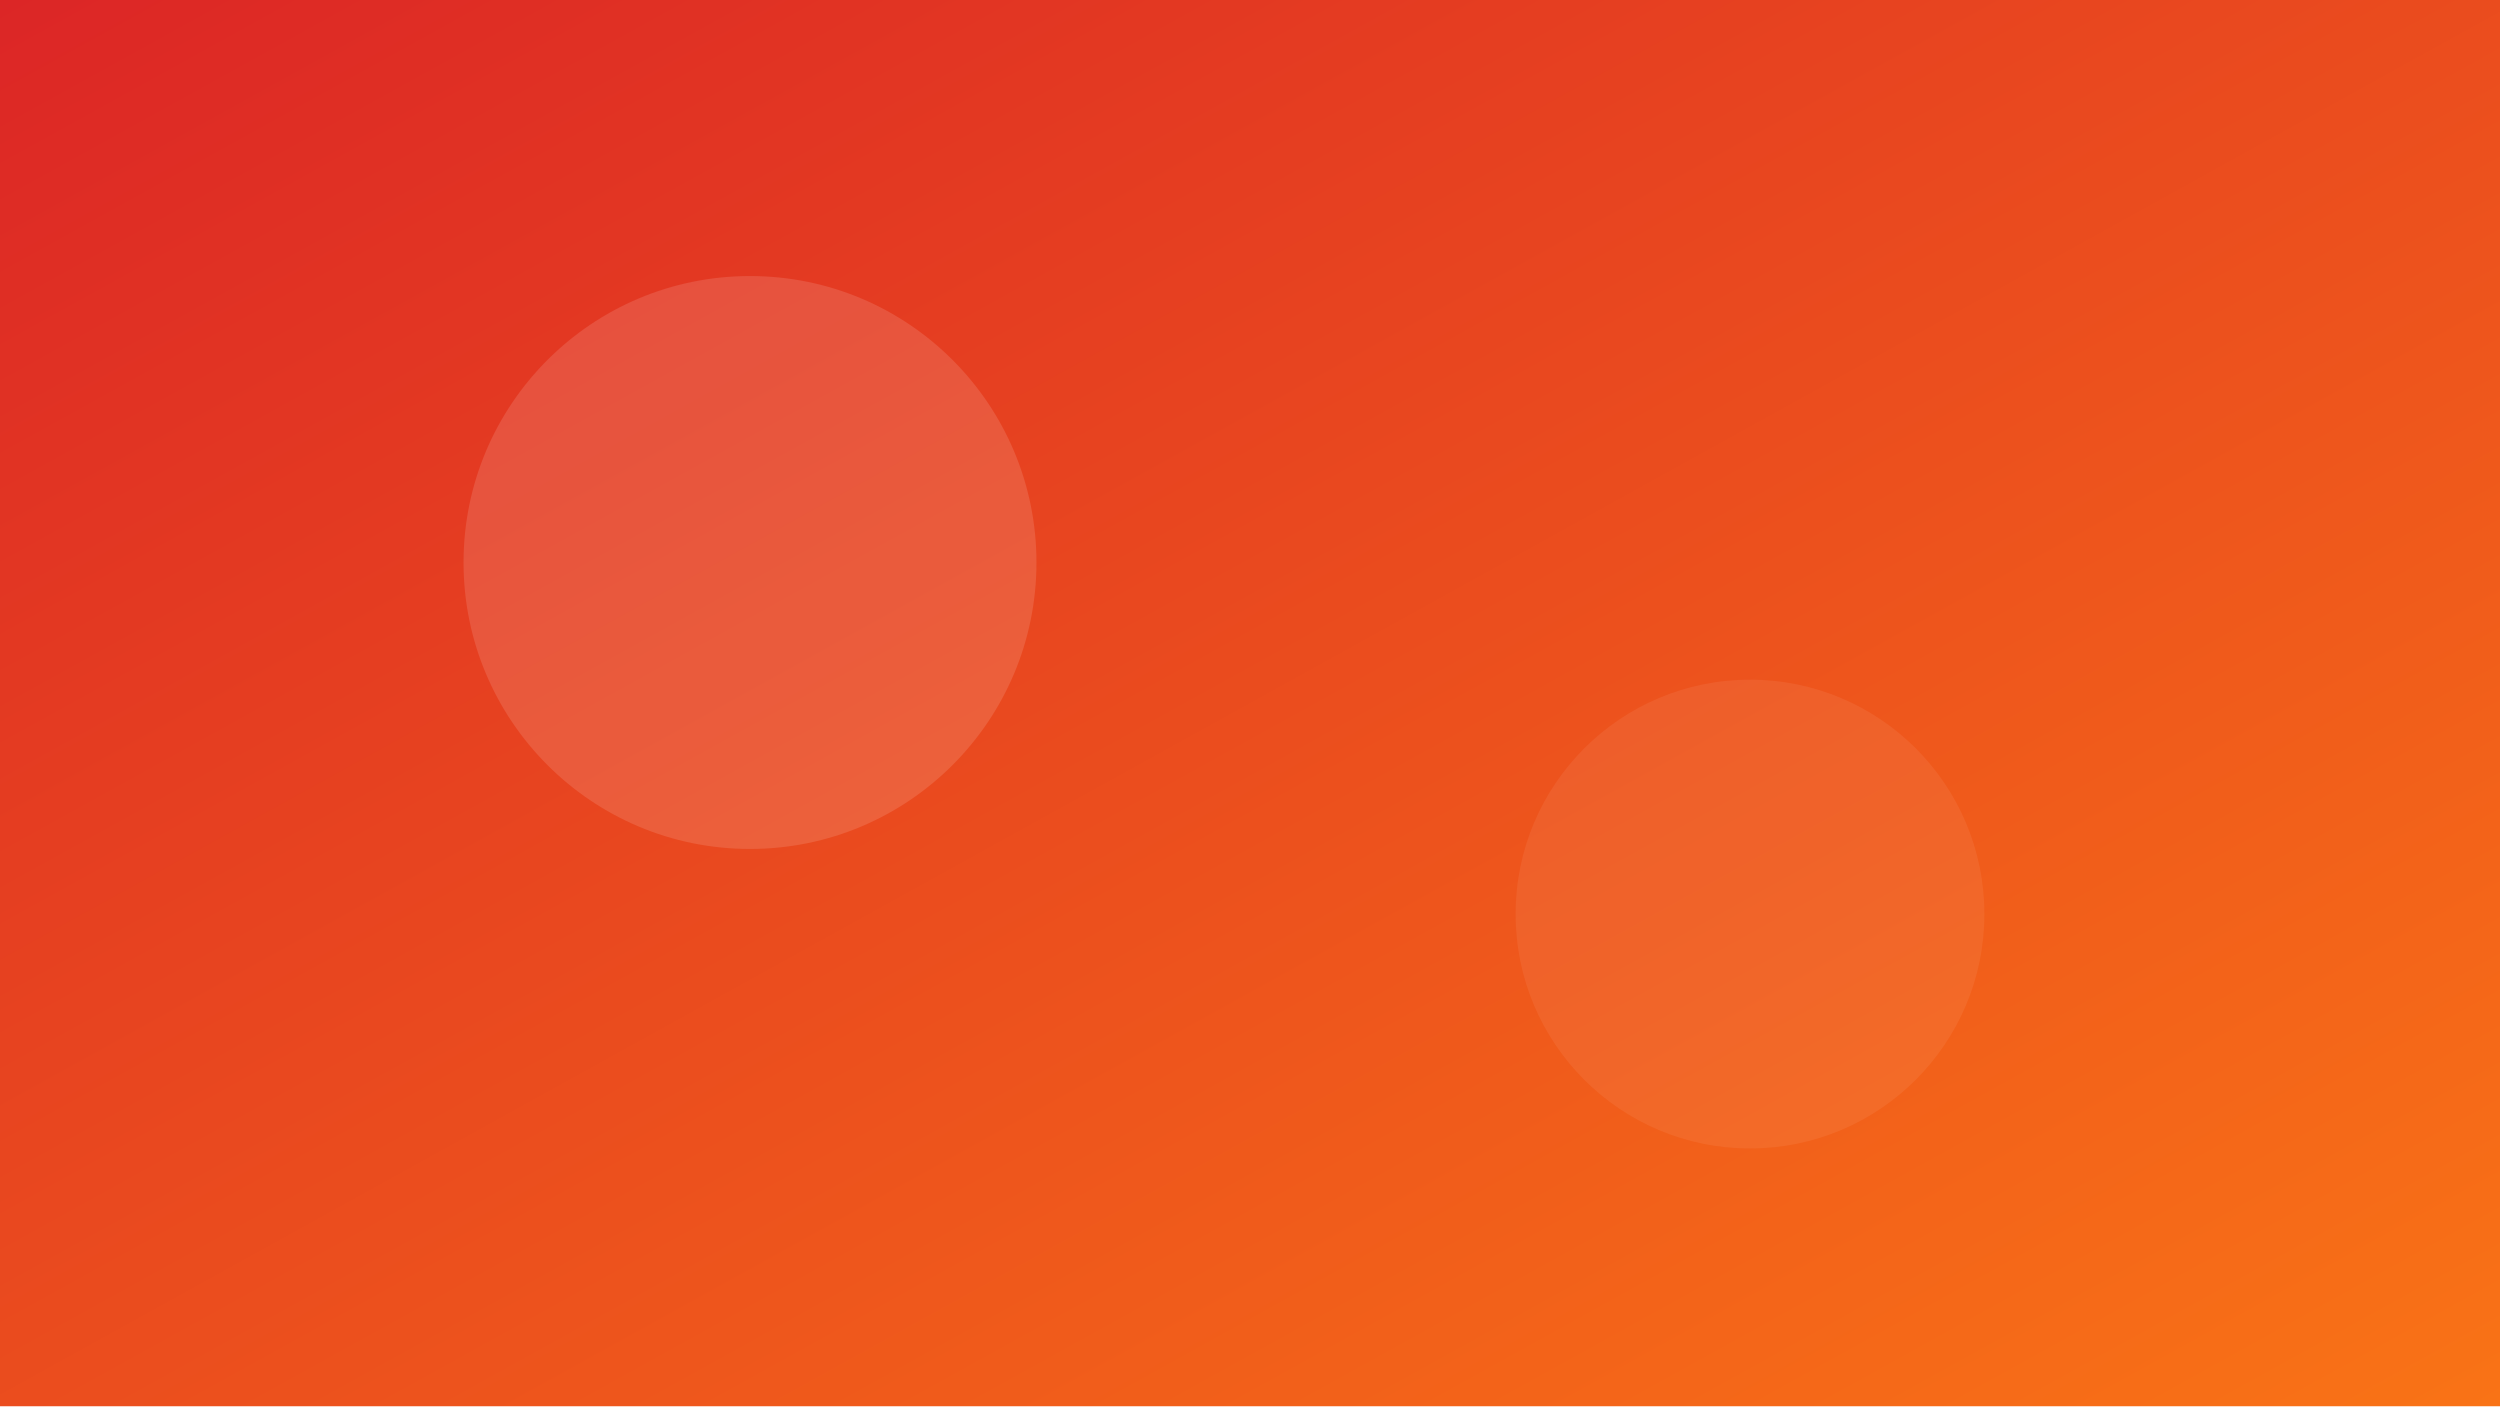
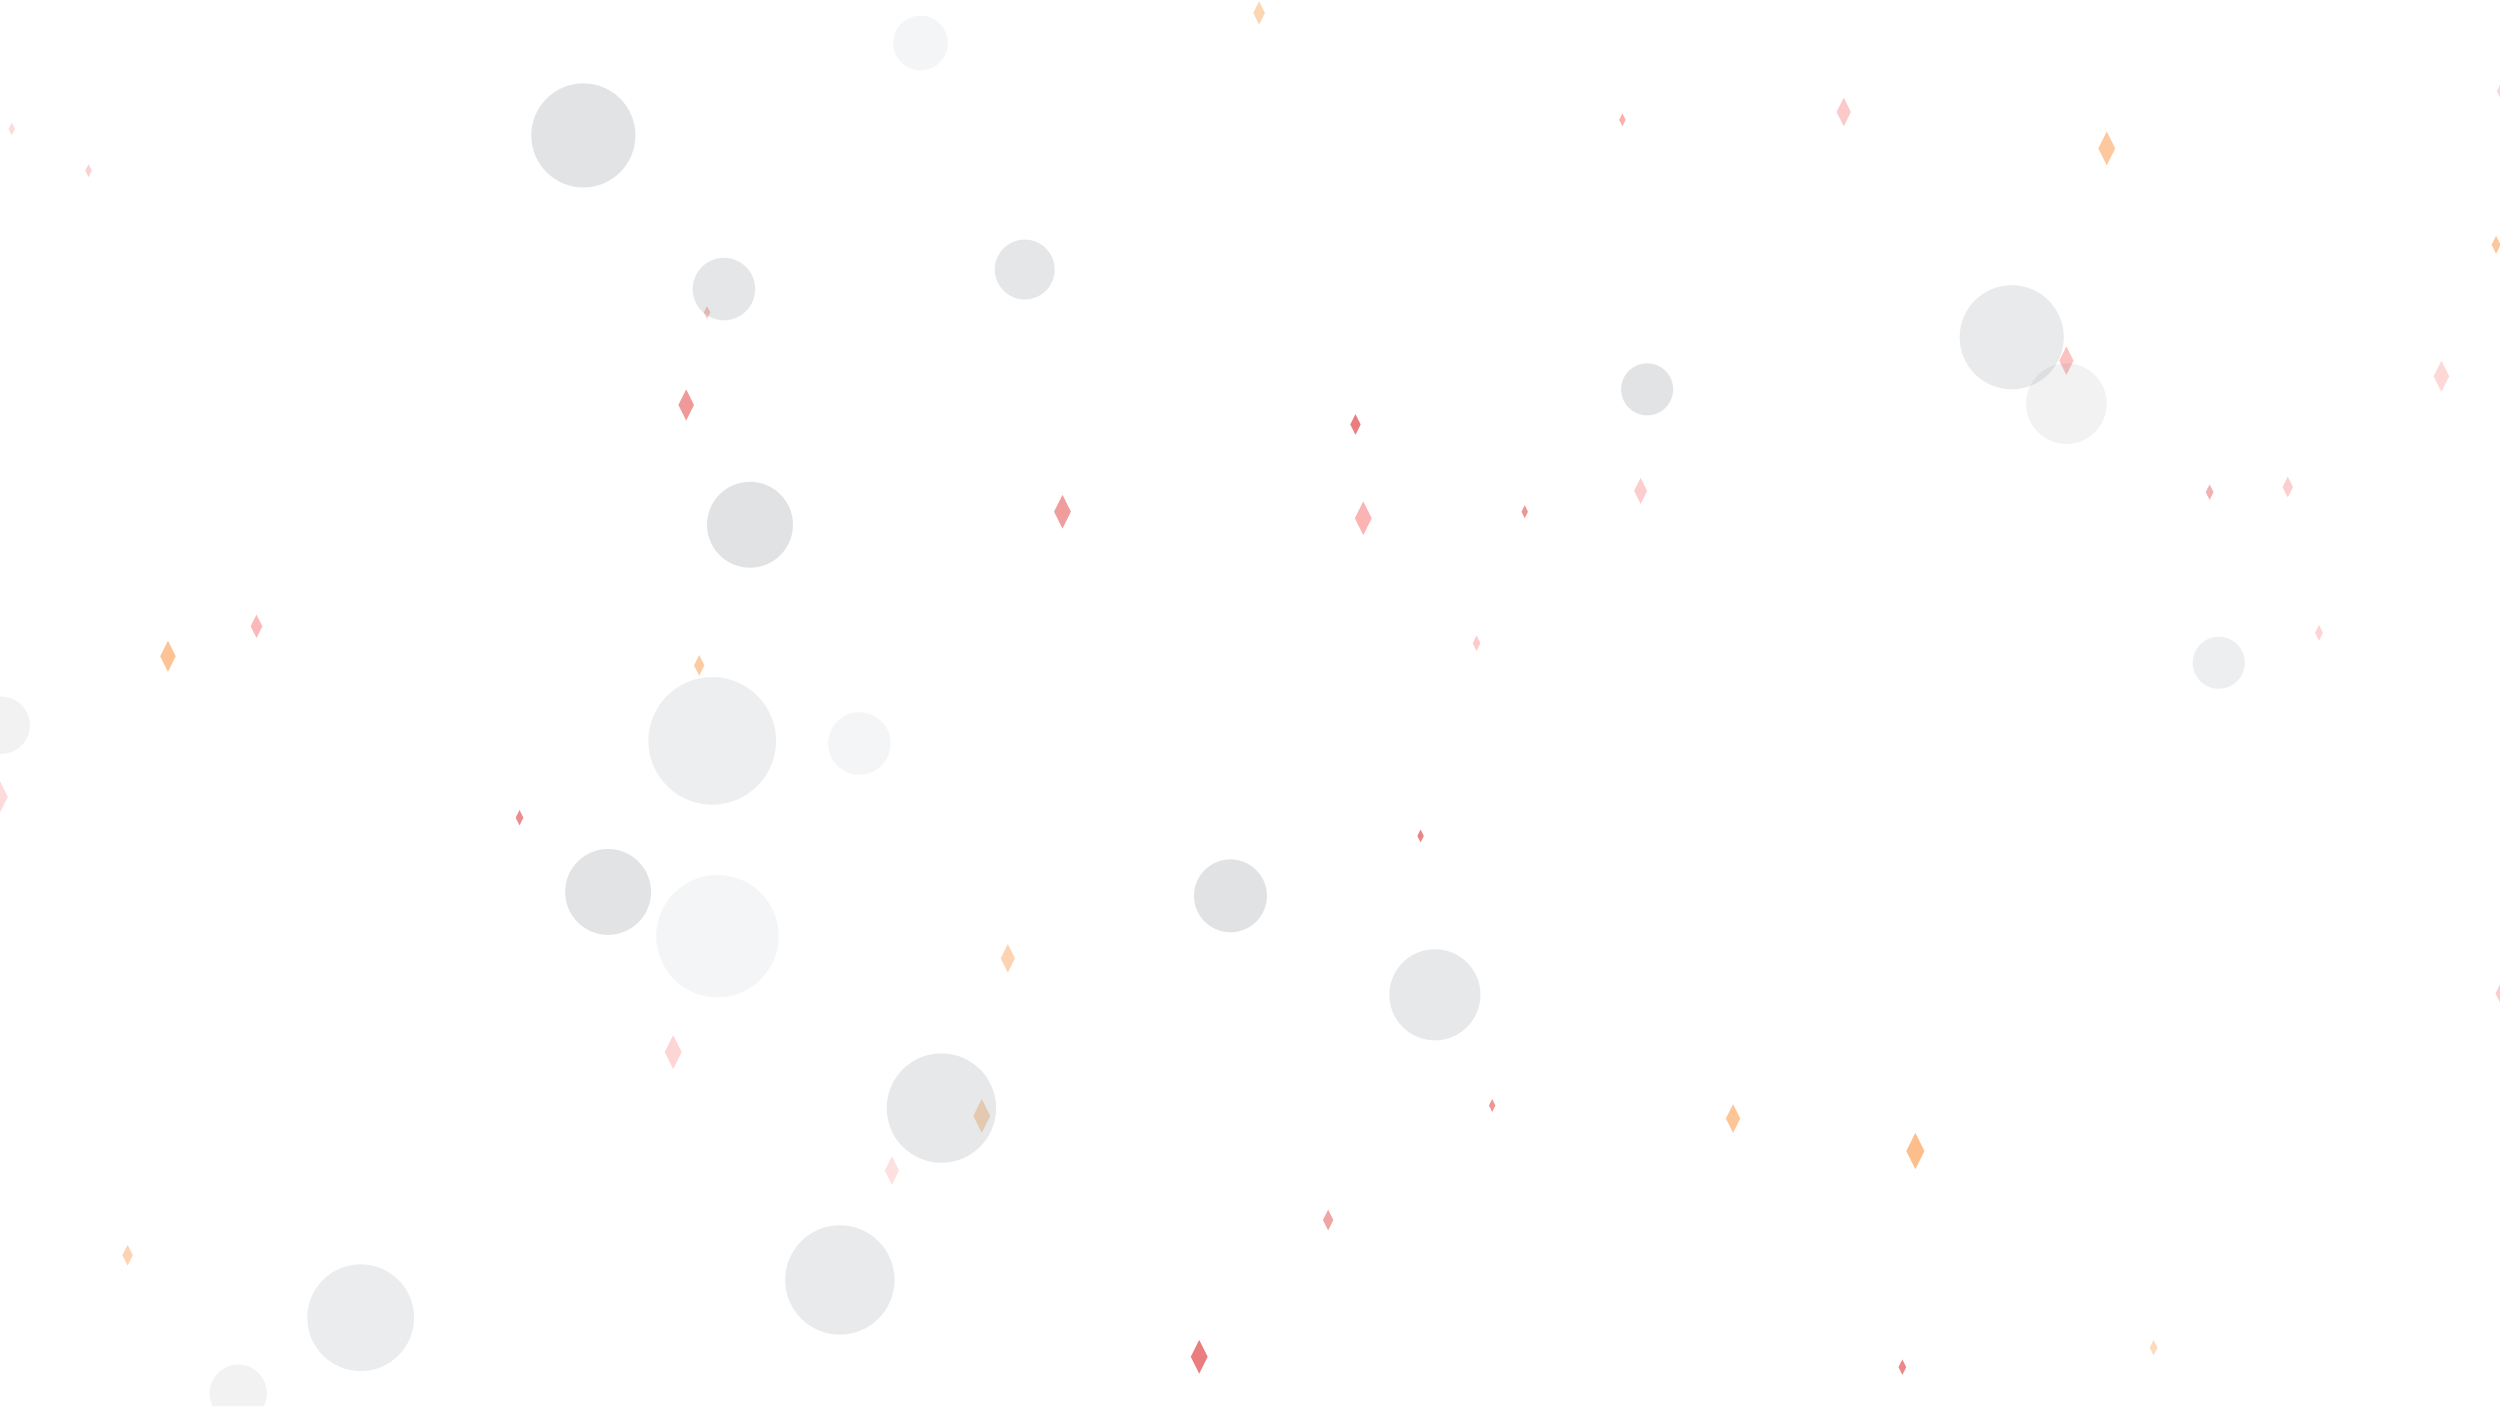
- <svg xmlns="http://www.w3.org/2000/svg" width="1920" height="1080">
-   <defs>
-     <linearGradient id="g" x1="0" y1="0" x2="1" y2="1">
-       <stop offset="0%" stop-color="#dc2626" />
-       <stop offset="100%" stop-color="#f97316" />
-     </linearGradient>
-   </defs>
-   <rect x="0" y="0" width="1920" height="1080" fill="url(#g)" />
-   <circle cx="30%" cy="40%" r="220" fill="#ffffff20" />
-   <circle cx="70%" cy="65%" r="180" fill="#ffffff10" />
+ <svg xmlns="http://www.w3.org/2000/svg" viewBox="0 0 1920 1080" width="1920" height="1080" preserveAspectRatio="xMidYMid slice">
+   <polygon points="537,503 541.0,511 537,519 533.0,511" fill="#fb923c" opacity="0.48" />
+   <polygon points="1461,1044 1464.0,1050 1461,1056 1458.0,1050" fill="#dc2626" opacity="0.55" />
+   <polygon points="1047,385 1053.5,398 1047,411 1040.5,398" fill="#f87171" opacity="0.53" />
+   <polygon points="1875,277 1881.0,289 1875,301 1869.0,289" fill="#fca5a5" opacity="0.44" />
+   <polygon points="1091,637 1093.5,642 1091,647 1088.5,642" fill="#dc2626" opacity="0.56" />
+   <polygon points="1654,1029 1657.0,1035 1654,1041 1651.0,1035" fill="#fb923c" opacity="0.34" />
+   <polygon points="1146,844 1148.5,849 1146,854 1143.5,849" fill="#dc2626" opacity="0.49" />
+   <polygon points="197,472 201.5,481 197,490 192.5,481" fill="#f87171" opacity="0.50" />
+   <polygon points="685,888 690.5,899 685,910 679.5,899" fill="#fca5a5" opacity="0.35" />
+   <polygon points="98,956 102.0,964 98,972 94.0,964" fill="#fb923c" opacity="0.40" />
+   <polygon points="1697,372 1700.0,378 1697,384 1694.0,378" fill="#dc2626" opacity="0.36" />
+   <polygon points="1416,75 1421.5,86 1416,97 1410.5,86" fill="#f87171" opacity="0.38" />
+   <polygon points="1134,488 1137.0,494 1134,500 1131.0,494" fill="#f87171" opacity="0.37" />
+   <polygon points="774,725 779.5,736 774,747 768.5,736" fill="#fb923c" opacity="0.40" />
+   <polygon points="517,795 523.5,808 517,821 510.5,808" fill="#fca5a5" opacity="0.47" />
+   <polygon points="1331,848 1336.5,859 1331,870 1325.5,859" fill="#fb923c" opacity="0.54" />
+   <polygon points="543,235 545.5,240 543,245 540.5,240" fill="#f87171" opacity="0.39" />
+   <polygon points="129,492 135.0,504 129,516 123.0,504" fill="#fb923c" opacity="0.55" />
+   <polygon points="1020,929 1024.0,937 1020,945 1016.0,937" fill="#dc2626" opacity="0.42" />
+   <polygon points="967,1 971.5,10 967,19 962.5,10" fill="#fb923c" opacity="0.39" />
+   <polygon points="921,1029 927.5,1042 921,1055 914.5,1042" fill="#dc2626" opacity="0.60" />
+   <polygon points="1171,388 1173.5,393 1171,398 1168.5,393" fill="#dc2626" opacity="0.49" />
+   <polygon points="816,380 822.5,393 816,406 809.5,393" fill="#dc2626" opacity="0.45" />
+   <polygon points="1920,65 1922.5,70 1920,75 1917.5,70" fill="#fca5a5" opacity="0.46" />
+   <polygon points="1618,101 1624.5,114 1618,127 1611.5,114" fill="#fb923c" opacity="0.50" />
+   <polygon points="1041,318 1045.0,326 1041,334 1037.0,326" fill="#dc2626" opacity="0.60" />
+   <polygon points="1587,266 1592.5,277 1587,288 1581.5,277" fill="#f87171" opacity="0.43" />
+   <polygon points="0,600 6.0,612 0,624 -6.0,612" fill="#fca5a5" opacity="0.40" />
+   <polygon points="1757,366 1761.0,374 1757,382 1753.0,374" fill="#fca5a5" opacity="0.55" />
+   <polygon points="1920,756 1923.5,763 1920,770 1916.5,763" fill="#fca5a5" opacity="0.57" />
+   <polygon points="399,622 402.0,628 399,634 396.0,628" fill="#dc2626" opacity="0.52" />
+   <polygon points="1917,181 1920.5,188 1917,195 1913.5,188" fill="#fb923c" opacity="0.51" />
+   <polygon points="527,299 533.0,311 527,323 521.0,311" fill="#dc2626" opacity="0.47" />
+   <polygon points="1260,367 1265.0,377 1260,387 1255.0,377" fill="#fca5a5" opacity="0.57" />
+   <polygon points="754,844 760.5,857 754,870 747.5,857" fill="#fb923c" opacity="0.33" />
+   <polygon points="1781,480 1784.0,486 1781,492 1778.0,486" fill="#fca5a5" opacity="0.49" />
+   <polygon points="68,126 70.5,131 68,136 65.5,131" fill="#fca5a5" opacity="0.53" />
+   <polygon points="1246,87 1248.5,92 1246,97 1243.5,92" fill="#f87171" opacity="0.57" />
+   <polygon points="9,94 11.5,99 9,104 6.5,99" fill="#fca5a5" opacity="0.40" />
+   <polygon points="1471,870 1478.0,884 1471,898 1464.0,884" fill="#fb923c" opacity="0.59" />
+   <circle cx="467" cy="685" r="33" fill="#1f2937" opacity="0.13" />
+   <circle cx="645" cy="983" r="42" fill="#1f2937" opacity="0.10" />
+   <circle cx="945" cy="688" r="28" fill="#1f2937" opacity="0.14" />
+   <circle cx="183" cy="1070" r="22" fill="#1f2937" opacity="0.06" />
+   <circle cx="707" cy="33" r="21" fill="#1f2937" opacity="0.05" />
+   <circle cx="787" cy="207" r="23" fill="#1f2937" opacity="0.12" />
+   <circle cx="551" cy="719" r="47" fill="#1f2937" opacity="0.05" />
+   <circle cx="723" cy="851" r="42" fill="#1f2937" opacity="0.11" />
+   <circle cx="660" cy="571" r="24" fill="#1f2937" opacity="0.05" />
+   <circle cx="1587" cy="310" r="31" fill="#1f2937" opacity="0.06" />
+   <circle cx="1545" cy="259" r="40" fill="#1f2937" opacity="0.10" />
+   <circle cx="1704" cy="509" r="20" fill="#1f2937" opacity="0.08" />
+   <circle cx="277" cy="1012" r="41" fill="#1f2937" opacity="0.09" />
+   <circle cx="1102" cy="764" r="35" fill="#1f2937" opacity="0.11" />
+   <circle cx="1265" cy="299" r="20" fill="#1f2937" opacity="0.13" />
+   <circle cx="1" cy="557" r="22" fill="#1f2937" opacity="0.06" />
+   <circle cx="448" cy="104" r="40" fill="#1f2937" opacity="0.13" />
+   <circle cx="556" cy="222" r="24" fill="#1f2937" opacity="0.12" />
+   <circle cx="576" cy="403" r="33" fill="#1f2937" opacity="0.14" />
+   <circle cx="547" cy="569" r="49" fill="#1f2937" opacity="0.08" />
</svg>
